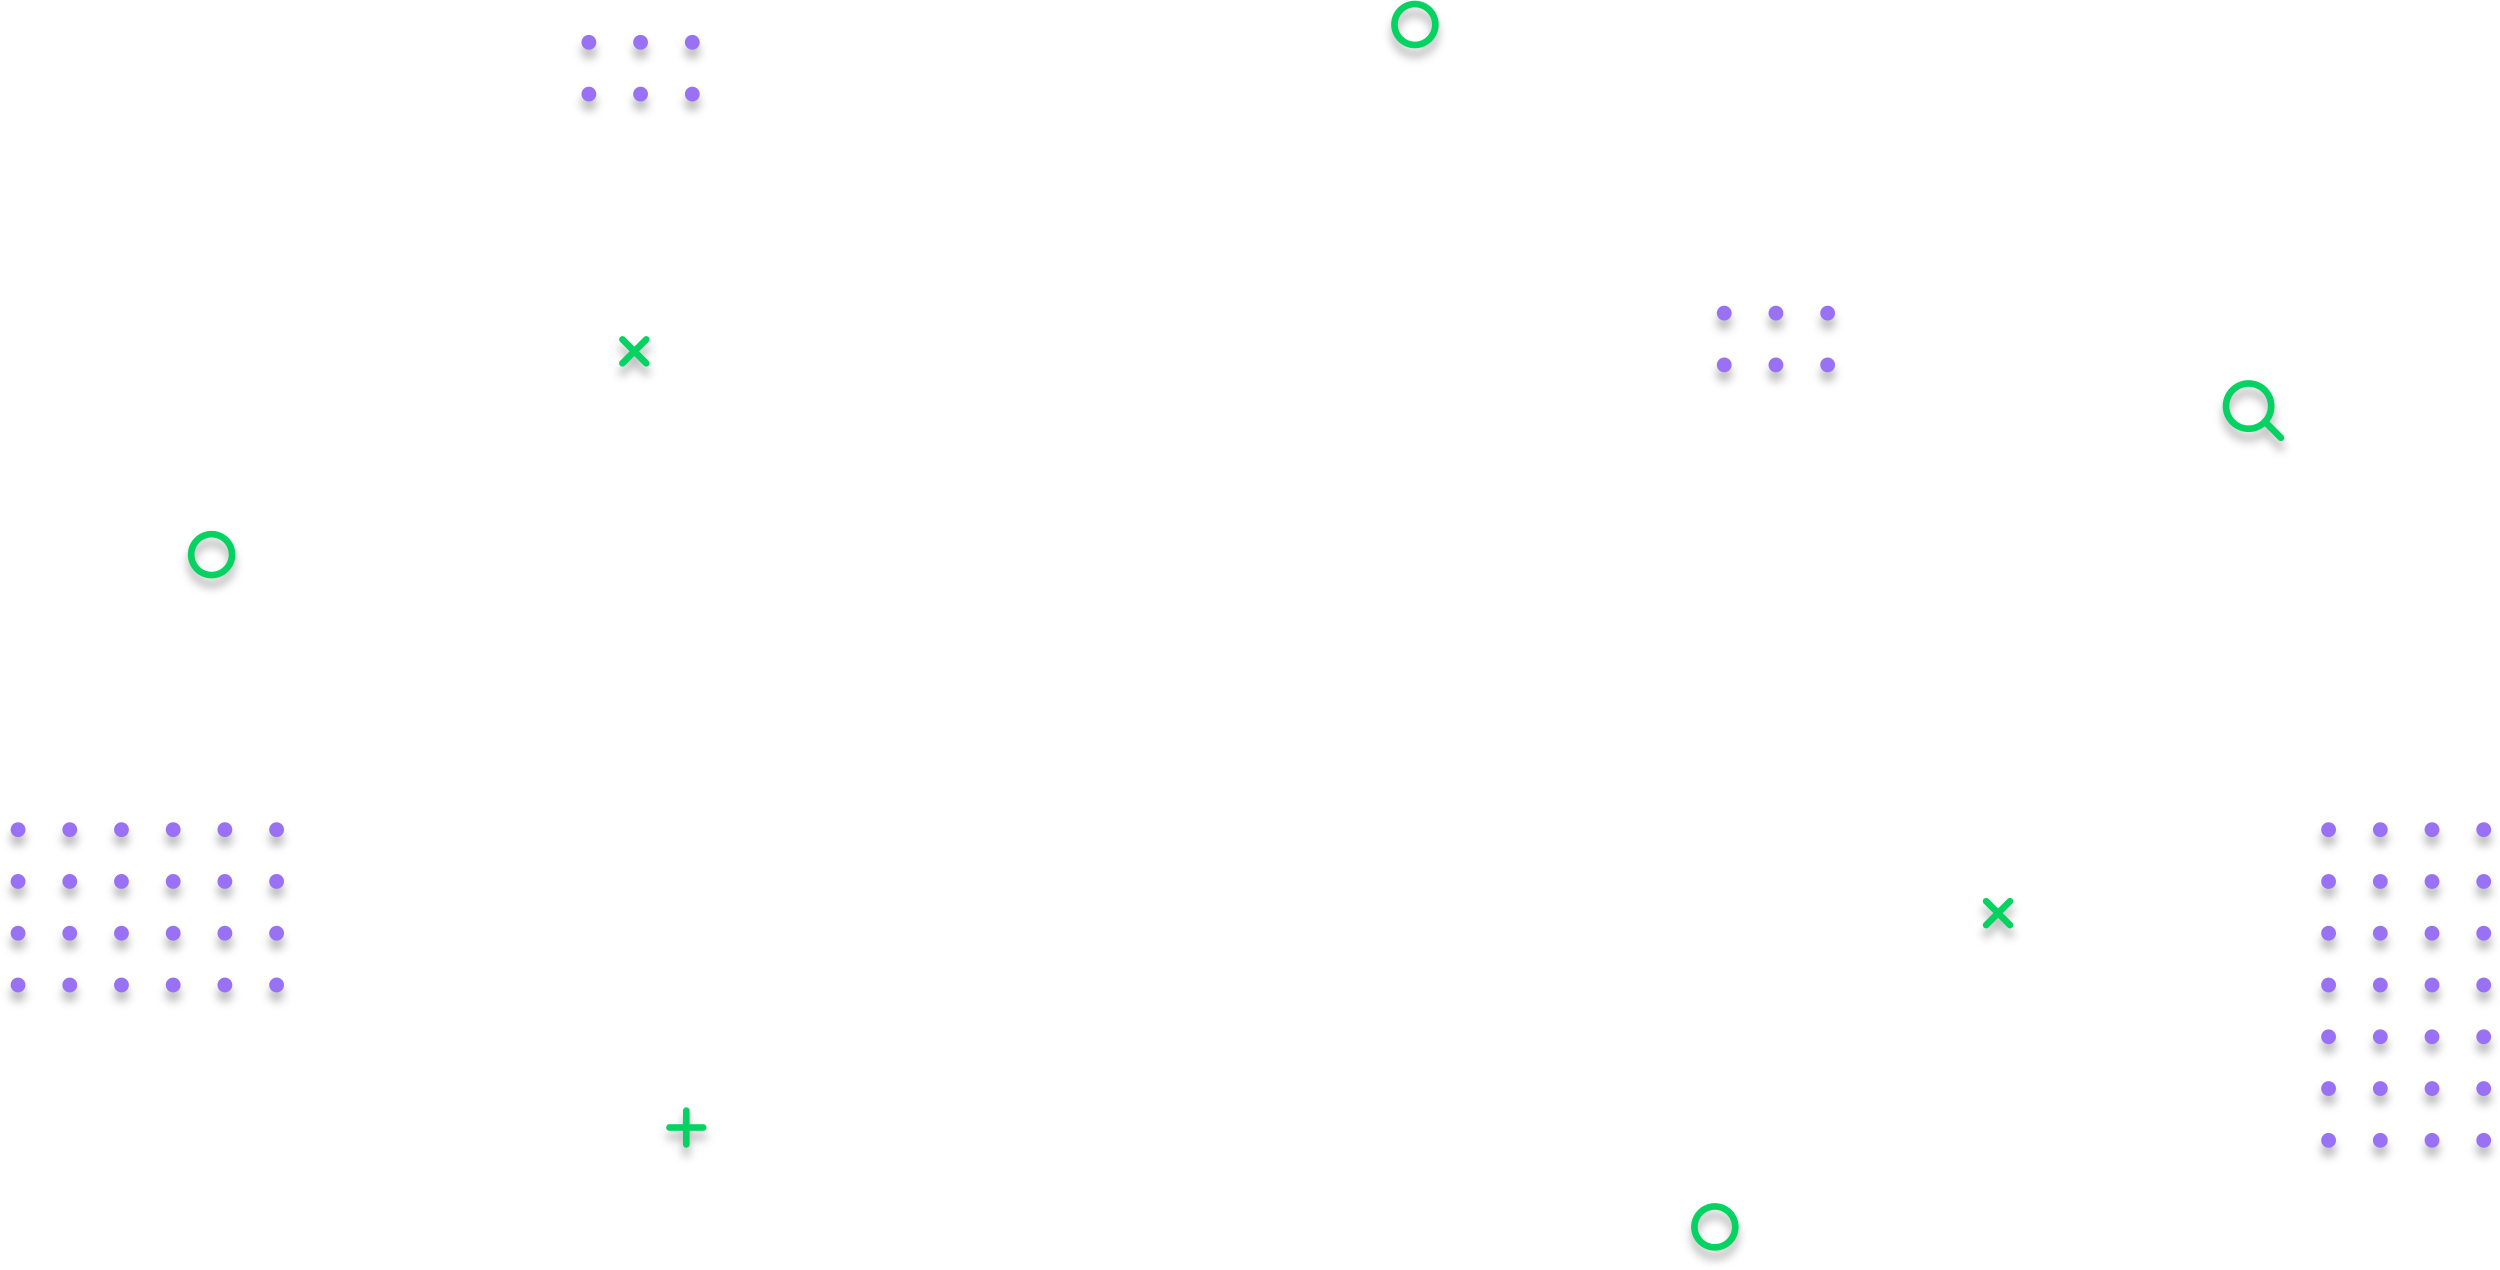
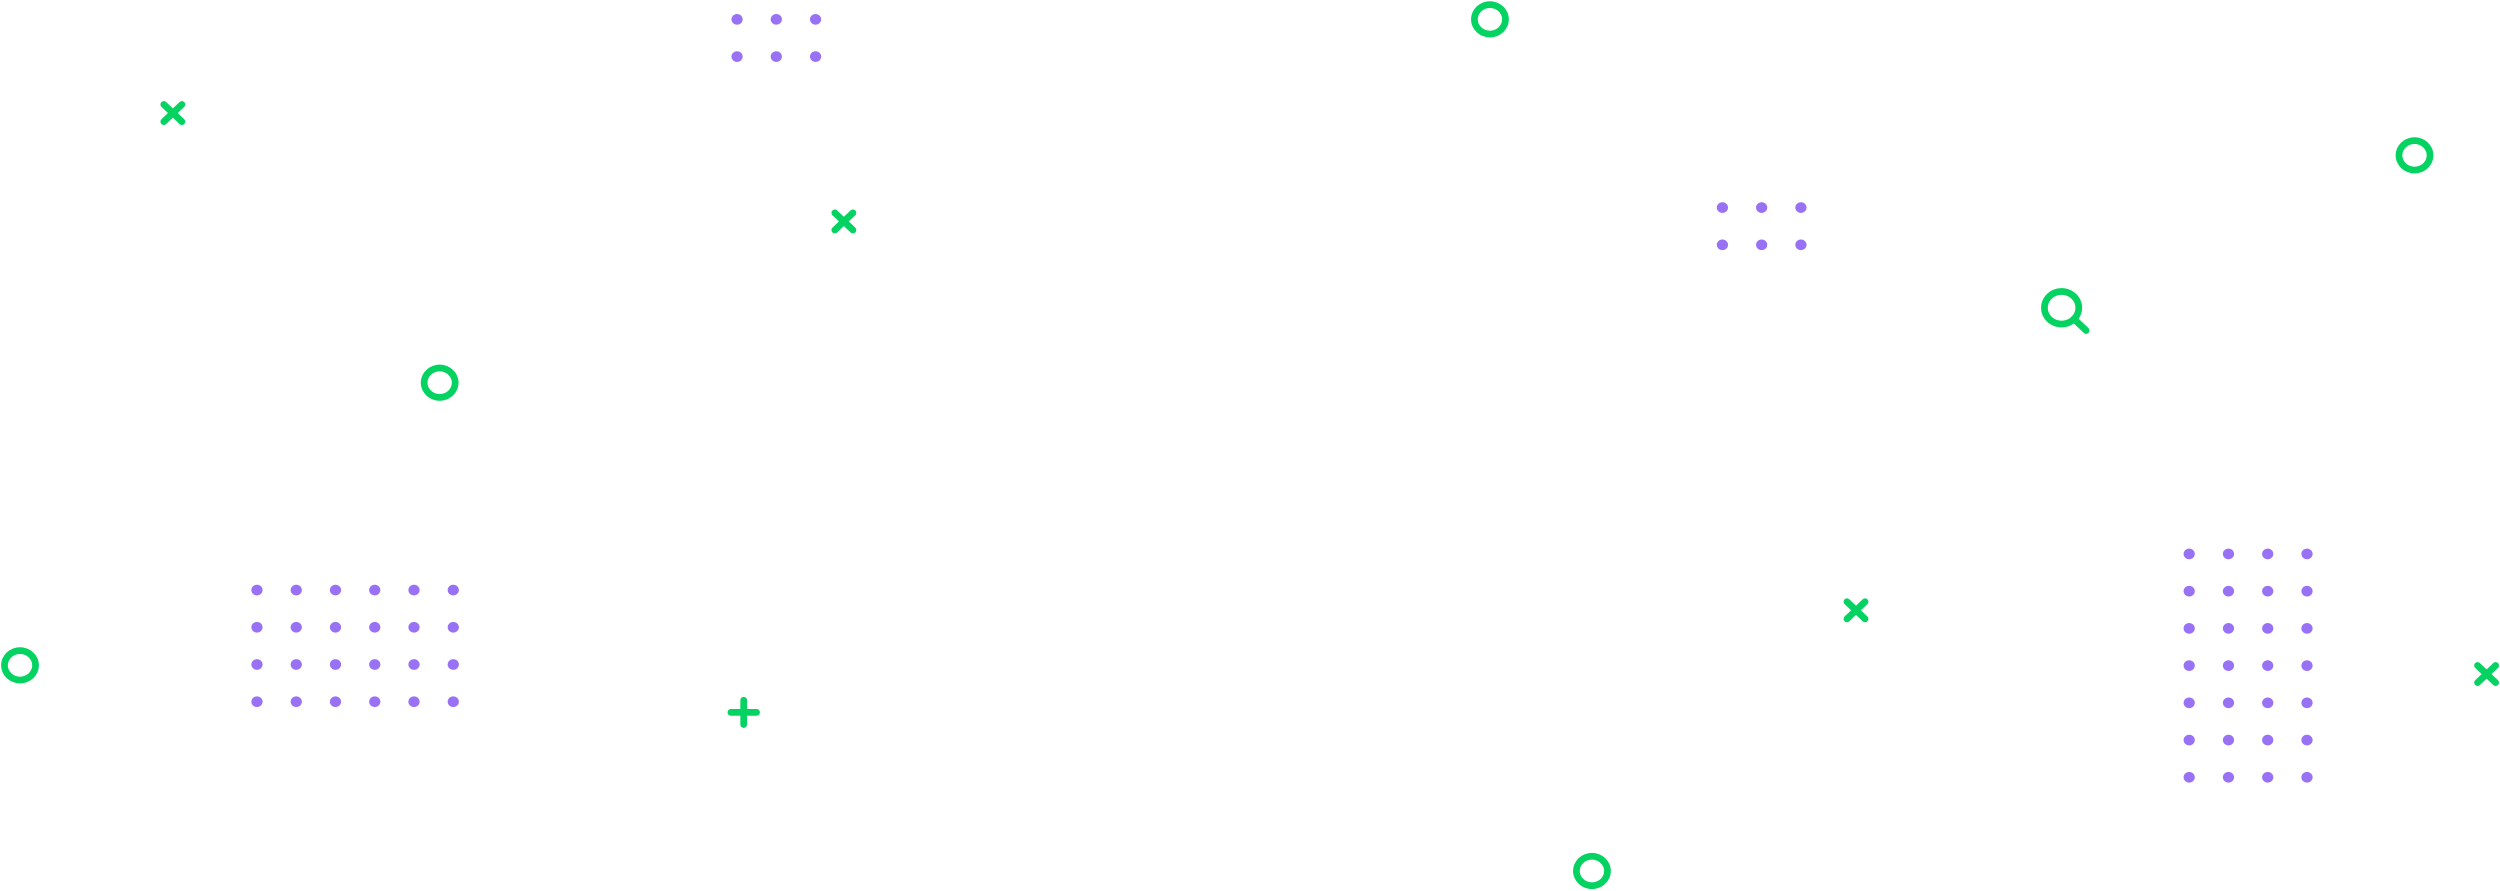
- <svg xmlns="http://www.w3.org/2000/svg" width="1128" height="573" viewBox="0 0 1128 573" fill="none">
-   <g filter="url(#filter0_d)">
-     <path d="M1024.77 183.235C1024.77 188.877 1020.21 193.452 1014.57 193.452C1008.94 193.452 1004.37 188.877 1004.37 183.235C1004.37 177.592 1008.94 173.018 1014.57 173.018C1020.19 173.018 1024.77 177.592 1024.77 183.235Z" stroke="#04D361" stroke-width="3" stroke-miterlimit="10" stroke-linecap="round" stroke-linejoin="round" />
-     <path d="M1021.95 190.283L1029.15 197.509" stroke="#04D361" stroke-width="3" stroke-miterlimit="10" stroke-linecap="round" stroke-linejoin="round" />
-     <path d="M280.847 153.154L291.582 163.903" stroke="#04D361" stroke-width="3" stroke-miterlimit="10" stroke-linecap="round" stroke-linejoin="round" />
-     <path d="M291.582 153.154L280.847 163.903" stroke="#04D361" stroke-width="3" stroke-miterlimit="10" stroke-linecap="round" stroke-linejoin="round" />
-     <path d="M896.155 406.633L906.89 417.382" stroke="#04D361" stroke-width="3" stroke-miterlimit="10" stroke-linecap="round" stroke-linejoin="round" />
-     <path d="M906.89 406.633L896.155 417.382" stroke="#04D361" stroke-width="3" stroke-miterlimit="10" stroke-linecap="round" stroke-linejoin="round" />
-     <path d="M309.657 501.133V516.333" stroke="#04D361" stroke-width="3" stroke-miterlimit="10" stroke-linecap="round" stroke-linejoin="round" />
-     <path d="M317.266 508.732H302.068" stroke="#04D361" stroke-width="3" stroke-miterlimit="10" stroke-linecap="round" stroke-linejoin="round" />
-     <path d="M104.699 250.247C104.699 255.337 100.575 259.485 95.473 259.485C90.39 259.485 86.248 255.355 86.248 250.247C86.248 245.156 90.372 241.009 95.473 241.009C100.575 241.027 104.699 245.156 104.699 250.247Z" stroke="#04D361" stroke-width="3" stroke-miterlimit="10" stroke-linecap="round" stroke-linejoin="round" />
-     <path d="M647.628 11.056C647.628 16.147 643.504 20.294 638.403 20.294C633.319 20.294 629.177 16.165 629.177 11.056C629.177 5.966 633.301 1.818 638.403 1.818C643.504 1.836 647.628 5.966 647.628 11.056Z" stroke="#04D361" stroke-width="3" stroke-miterlimit="10" stroke-linecap="round" stroke-linejoin="round" />
-     <path d="M782.971 553.585C782.971 558.676 778.847 562.823 773.746 562.823C768.662 562.823 764.521 558.693 764.521 553.585C764.521 548.494 768.644 544.347 773.746 544.347C778.847 544.365 782.971 548.494 782.971 553.585Z" stroke="#04D361" stroke-width="3" stroke-miterlimit="10" stroke-linecap="round" stroke-linejoin="round" />
-     <path d="M8.146 377.691C9.991 377.691 11.487 376.194 11.487 374.346C11.487 372.498 9.991 371 8.146 371C6.301 371 4.805 372.498 4.805 374.346C4.805 376.194 6.301 377.691 8.146 377.691Z" fill="#9871F5" />
-     <path d="M31.484 377.691C33.329 377.691 34.825 376.194 34.825 374.346C34.825 372.498 33.329 371 31.484 371C29.639 371 28.143 372.498 28.143 374.346C28.143 376.194 29.639 377.691 31.484 377.691Z" fill="#9871F5" />
-     <path d="M54.805 377.691C56.65 377.691 58.146 376.194 58.146 374.346C58.146 372.498 56.65 371 54.805 371C52.96 371 51.464 372.498 51.464 374.346C51.464 376.194 52.96 377.691 54.805 377.691Z" fill="#9871F5" />
-     <path d="M78.144 377.691C79.989 377.691 81.485 376.194 81.485 374.346C81.485 372.498 79.989 371 78.144 371C76.299 371 74.803 372.498 74.803 374.346C74.803 376.194 76.299 377.691 78.144 377.691Z" fill="#9871F5" />
-     <path d="M101.465 377.691C103.31 377.691 104.806 376.194 104.806 374.346C104.806 372.498 103.31 371 101.465 371C99.62 371 98.124 372.498 98.124 374.346C98.124 376.194 99.62 377.691 101.465 377.691Z" fill="#9871F5" />
-     <path d="M124.803 377.691C126.649 377.691 128.145 376.194 128.145 374.346C128.145 372.498 126.649 371 124.803 371C122.958 371 121.462 372.498 121.462 374.346C121.462 376.194 122.958 377.691 124.803 377.691Z" fill="#9871F5" />
-     <path d="M8.145 401.044C9.991 401.044 11.486 399.546 11.486 397.698C11.486 395.851 9.991 394.353 8.145 394.353C6.3 394.353 4.804 395.851 4.804 397.698C4.804 399.546 6.3 401.044 8.145 401.044Z" fill="#9871F5" />
-     <path d="M31.484 401.044C33.329 401.044 34.825 399.546 34.825 397.698C34.825 395.851 33.329 394.353 31.484 394.353C29.639 394.353 28.143 395.851 28.143 397.698C28.143 399.546 29.639 401.044 31.484 401.044Z" fill="#9871F5" />
-     <path d="M54.806 401.044C56.651 401.044 58.147 399.546 58.147 397.698C58.147 395.851 56.651 394.353 54.806 394.353C52.96 394.353 51.464 395.851 51.464 397.698C51.464 399.546 52.96 401.044 54.806 401.044Z" fill="#9871F5" />
-     <path d="M78.144 401.044C79.989 401.044 81.485 399.546 81.485 397.698C81.485 395.851 79.989 394.353 78.144 394.353C76.299 394.353 74.803 395.851 74.803 397.698C74.803 399.546 76.299 401.044 78.144 401.044Z" fill="#9871F5" />
-     <path d="M101.465 401.044C103.31 401.044 104.806 399.546 104.806 397.698C104.806 395.851 103.31 394.353 101.465 394.353C99.62 394.353 98.124 395.851 98.124 397.698C98.124 399.546 99.62 401.044 101.465 401.044Z" fill="#9871F5" />
-     <path d="M124.803 401.044C126.649 401.044 128.145 399.546 128.145 397.698C128.145 395.851 126.649 394.353 124.803 394.353C122.958 394.353 121.462 395.851 121.462 397.698C121.462 399.546 122.958 401.044 124.803 401.044Z" fill="#9871F5" />
-     <path d="M8.145 424.415C9.991 424.415 11.486 422.917 11.486 421.069C11.486 419.221 9.991 417.724 8.145 417.724C6.3 417.724 4.804 419.221 4.804 421.069C4.804 422.917 6.3 424.415 8.145 424.415Z" fill="#9871F5" />
-     <path d="M31.484 424.415C33.329 424.415 34.825 422.917 34.825 421.069C34.825 419.221 33.329 417.724 31.484 417.724C29.639 417.724 28.143 419.221 28.143 421.069C28.143 422.917 29.639 424.415 31.484 424.415Z" fill="#9871F5" />
-     <path d="M54.806 424.415C56.651 424.415 58.147 422.917 58.147 421.069C58.147 419.221 56.651 417.724 54.806 417.724C52.96 417.724 51.464 419.221 51.464 421.069C51.464 422.917 52.96 424.415 54.806 424.415Z" fill="#9871F5" />
-     <path d="M78.144 424.415C79.989 424.415 81.485 422.917 81.485 421.069C81.485 419.221 79.989 417.724 78.144 417.724C76.299 417.724 74.803 419.221 74.803 421.069C74.803 422.917 76.299 424.415 78.144 424.415Z" fill="#9871F5" />
-     <path d="M101.465 424.415C103.31 424.415 104.806 422.917 104.806 421.069C104.806 419.221 103.31 417.724 101.465 417.724C99.62 417.724 98.124 419.221 98.124 421.069C98.124 422.917 99.62 424.415 101.465 424.415Z" fill="#9871F5" />
-     <path d="M124.803 424.415C126.649 424.415 128.145 422.917 128.145 421.069C128.145 419.221 126.649 417.724 124.803 417.724C122.958 417.724 121.462 419.221 121.462 421.069C121.462 422.917 122.958 424.415 124.803 424.415Z" fill="#9871F5" />
-     <path d="M8.145 447.768C9.991 447.768 11.486 446.27 11.486 444.422C11.486 442.574 9.991 441.076 8.145 441.076C6.3 441.076 4.804 442.574 4.804 444.422C4.804 446.27 6.3 447.768 8.145 447.768Z" fill="#9871F5" />
-     <path d="M31.484 447.768C33.329 447.768 34.825 446.27 34.825 444.422C34.825 442.574 33.329 441.076 31.484 441.076C29.639 441.076 28.143 442.574 28.143 444.422C28.143 446.27 29.639 447.768 31.484 447.768Z" fill="#9871F5" />
-     <path d="M54.806 447.768C56.651 447.768 58.147 446.27 58.147 444.422C58.147 442.574 56.651 441.076 54.806 441.076C52.96 441.076 51.464 442.574 51.464 444.422C51.464 446.27 52.96 447.768 54.806 447.768Z" fill="#9871F5" />
-     <path d="M78.144 447.768C79.989 447.768 81.485 446.27 81.485 444.422C81.485 442.574 79.989 441.076 78.144 441.076C76.299 441.076 74.803 442.574 74.803 444.422C74.803 446.27 76.299 447.768 78.144 447.768Z" fill="#9871F5" />
-     <path d="M101.465 447.768C103.31 447.768 104.806 446.27 104.806 444.422C104.806 442.574 103.31 441.076 101.465 441.076C99.62 441.076 98.124 442.574 98.124 444.422C98.124 446.27 99.62 447.768 101.465 447.768Z" fill="#9871F5" />
-     <path d="M124.803 447.768C126.649 447.768 128.145 446.27 128.145 444.422C128.145 442.574 126.649 441.076 124.803 441.076C122.958 441.076 121.462 442.574 121.462 444.422C121.462 446.27 122.958 447.768 124.803 447.768Z" fill="#9871F5" />
-     <path d="M777.977 144.618C779.822 144.618 781.318 143.12 781.318 141.272C781.318 139.424 779.822 137.926 777.977 137.926C776.131 137.926 774.635 139.424 774.635 141.272C774.635 143.12 776.131 144.618 777.977 144.618Z" fill="#9871F5" />
-     <path d="M801.297 144.618C803.142 144.618 804.638 143.12 804.638 141.272C804.638 139.424 803.142 137.926 801.297 137.926C799.452 137.926 797.956 139.424 797.956 141.272C797.956 143.12 799.452 144.618 801.297 144.618Z" fill="#9871F5" />
-     <path d="M824.636 144.618C826.481 144.618 827.977 143.12 827.977 141.272C827.977 139.424 826.481 137.926 824.636 137.926C822.79 137.926 821.295 139.424 821.295 141.272C821.295 143.12 822.79 144.618 824.636 144.618Z" fill="#9871F5" />
-     <path d="M777.976 167.988C779.821 167.988 781.317 166.49 781.317 164.642C781.317 162.795 779.821 161.297 777.976 161.297C776.131 161.297 774.635 162.795 774.635 164.642C774.635 166.49 776.131 167.988 777.976 167.988Z" fill="#9871F5" />
-     <path d="M801.297 167.988C803.142 167.988 804.638 166.49 804.638 164.643C804.638 162.795 803.142 161.297 801.297 161.297C799.452 161.297 797.956 162.795 797.956 164.643C797.956 166.49 799.452 167.988 801.297 167.988Z" fill="#9871F5" />
-     <path d="M824.636 167.988C826.481 167.988 827.977 166.49 827.977 164.643C827.977 162.795 826.481 161.297 824.636 161.297C822.79 161.297 821.295 162.795 821.295 164.643C821.295 166.49 822.79 167.988 824.636 167.988Z" fill="#9871F5" />
-     <path d="M265.705 22.433C267.55 22.433 269.046 20.935 269.046 19.087C269.046 17.24 267.55 15.742 265.705 15.742C263.859 15.742 262.364 17.24 262.364 19.087C262.364 20.935 263.859 22.433 265.705 22.433Z" fill="#9871F5" />
-     <path d="M289.025 22.433C290.87 22.433 292.366 20.935 292.366 19.087C292.366 17.24 290.87 15.742 289.025 15.742C287.18 15.742 285.684 17.24 285.684 19.087C285.684 20.935 287.18 22.433 289.025 22.433Z" fill="#9871F5" />
-     <path d="M312.363 22.433C314.209 22.433 315.704 20.935 315.704 19.087C315.704 17.24 314.209 15.742 312.363 15.742C310.518 15.742 309.022 17.24 309.022 19.087C309.022 20.935 310.518 22.433 312.363 22.433Z" fill="#9871F5" />
-     <path d="M265.704 45.804C267.55 45.804 269.045 44.306 269.045 42.458C269.045 40.61 267.55 39.112 265.704 39.112C263.859 39.112 262.363 40.61 262.363 42.458C262.363 44.306 263.859 45.804 265.704 45.804Z" fill="#9871F5" />
-     <path d="M289.025 45.804C290.87 45.804 292.366 44.306 292.366 42.458C292.366 40.61 290.87 39.112 289.025 39.112C287.18 39.112 285.684 40.61 285.684 42.458C285.684 44.306 287.18 45.804 289.025 45.804Z" fill="#9871F5" />
-     <path d="M312.364 45.804C314.21 45.804 315.705 44.306 315.705 42.458C315.705 40.61 314.21 39.112 312.364 39.112C310.519 39.112 309.023 40.61 309.023 42.458C309.023 44.306 310.519 45.804 312.364 45.804Z" fill="#9871F5" />
-     <path d="M1120.66 377.691C1122.5 377.691 1124 376.194 1124 374.346C1124 372.498 1122.5 371 1120.66 371C1118.81 371 1117.32 372.498 1117.32 374.346C1117.32 376.194 1118.81 377.691 1120.66 377.691Z" fill="#9871F5" />
-     <path d="M1120.66 401.062C1122.5 401.062 1124 399.564 1124 397.716C1124 395.869 1122.5 394.371 1120.66 394.371C1118.81 394.371 1117.32 395.869 1117.32 397.716C1117.32 399.564 1118.81 401.062 1120.66 401.062Z" fill="#9871F5" />
-     <path d="M1120.66 424.415C1122.5 424.415 1124 422.917 1124 421.069C1124 419.221 1122.5 417.723 1120.66 417.723C1118.81 417.723 1117.32 419.221 1117.32 421.069C1117.32 422.917 1118.81 424.415 1120.66 424.415Z" fill="#9871F5" />
-     <path d="M1120.66 447.786C1122.5 447.786 1124 446.288 1124 444.44C1124 442.592 1122.5 441.094 1120.66 441.094C1118.81 441.094 1117.32 442.592 1117.32 444.44C1117.32 446.288 1118.81 447.786 1120.66 447.786Z" fill="#9871F5" />
-     <path d="M1120.66 471.138C1122.5 471.138 1124 469.641 1124 467.793C1124 465.945 1122.5 464.447 1120.66 464.447C1118.81 464.447 1117.32 465.945 1117.32 467.793C1117.32 469.641 1118.81 471.138 1120.66 471.138Z" fill="#9871F5" />
-     <path d="M1120.66 494.509C1122.5 494.509 1124 493.011 1124 491.163C1124 489.315 1122.5 487.818 1120.66 487.818C1118.81 487.818 1117.32 489.315 1117.32 491.163C1117.32 493.011 1118.81 494.509 1120.66 494.509Z" fill="#9871F5" />
-     <path d="M1120.66 517.862C1122.5 517.862 1124 516.364 1124 514.516C1124 512.668 1122.5 511.17 1120.66 511.17C1118.81 511.17 1117.32 512.668 1117.32 514.516C1117.32 516.364 1118.81 517.862 1120.66 517.862Z" fill="#9871F5" />
-     <path d="M1097.32 377.691C1099.17 377.691 1100.66 376.194 1100.66 374.346C1100.66 372.498 1099.17 371 1097.32 371C1095.48 371 1093.98 372.498 1093.98 374.346C1093.98 376.194 1095.48 377.691 1097.32 377.691Z" fill="#9871F5" />
-     <path d="M1097.32 401.062C1099.17 401.062 1100.66 399.564 1100.66 397.716C1100.66 395.869 1099.17 394.371 1097.32 394.371C1095.48 394.371 1093.98 395.869 1093.98 397.716C1093.98 399.564 1095.48 401.062 1097.32 401.062Z" fill="#9871F5" />
-     <path d="M1097.32 424.415C1099.17 424.415 1100.66 422.917 1100.66 421.069C1100.66 419.221 1099.17 417.723 1097.32 417.723C1095.48 417.723 1093.98 419.221 1093.98 421.069C1093.98 422.917 1095.48 424.415 1097.32 424.415Z" fill="#9871F5" />
-     <path d="M1097.32 447.786C1099.17 447.786 1100.66 446.288 1100.66 444.44C1100.66 442.592 1099.17 441.094 1097.32 441.094C1095.48 441.094 1093.98 442.592 1093.98 444.44C1093.98 446.288 1095.48 447.786 1097.32 447.786Z" fill="#9871F5" />
-     <path d="M1097.32 471.138C1099.17 471.138 1100.66 469.641 1100.66 467.793C1100.66 465.945 1099.17 464.447 1097.32 464.447C1095.48 464.447 1093.98 465.945 1093.98 467.793C1093.98 469.641 1095.48 471.138 1097.32 471.138Z" fill="#9871F5" />
-     <path d="M1097.32 494.509C1099.17 494.509 1100.66 493.011 1100.66 491.163C1100.66 489.315 1099.17 487.818 1097.32 487.818C1095.48 487.818 1093.98 489.315 1093.98 491.163C1093.98 493.011 1095.48 494.509 1097.32 494.509Z" fill="#9871F5" />
-     <path d="M1097.32 517.862C1099.17 517.862 1100.66 516.364 1100.66 514.516C1100.66 512.668 1099.17 511.17 1097.32 511.17C1095.48 511.17 1093.98 512.668 1093.98 514.516C1093.98 516.364 1095.48 517.862 1097.32 517.862Z" fill="#9871F5" />
-     <path d="M1074 377.691C1075.84 377.691 1077.34 376.194 1077.34 374.346C1077.34 372.498 1075.84 371 1074 371C1072.15 371 1070.66 372.498 1070.66 374.346C1070.66 376.194 1072.15 377.691 1074 377.691Z" fill="#9871F5" />
-     <path d="M1074 401.062C1075.84 401.062 1077.34 399.564 1077.34 397.716C1077.34 395.869 1075.84 394.371 1074 394.371C1072.15 394.371 1070.66 395.869 1070.66 397.716C1070.66 399.564 1072.15 401.062 1074 401.062Z" fill="#9871F5" />
-     <path d="M1074 424.415C1075.84 424.415 1077.34 422.917 1077.34 421.069C1077.34 419.221 1075.84 417.723 1074 417.723C1072.15 417.723 1070.66 419.221 1070.66 421.069C1070.66 422.917 1072.15 424.415 1074 424.415Z" fill="#9871F5" />
-     <path d="M1074 447.786C1075.84 447.786 1077.34 446.288 1077.34 444.44C1077.34 442.592 1075.84 441.094 1074 441.094C1072.15 441.094 1070.66 442.592 1070.66 444.44C1070.66 446.288 1072.15 447.786 1074 447.786Z" fill="#9871F5" />
-     <path d="M1074 471.138C1075.84 471.138 1077.34 469.641 1077.34 467.793C1077.34 465.945 1075.84 464.447 1074 464.447C1072.15 464.447 1070.66 465.945 1070.66 467.793C1070.66 469.641 1072.15 471.138 1074 471.138Z" fill="#9871F5" />
-     <path d="M1074 494.509C1075.84 494.509 1077.34 493.011 1077.34 491.163C1077.34 489.315 1075.84 487.818 1074 487.818C1072.15 487.818 1070.66 489.315 1070.66 491.163C1070.66 493.011 1072.15 494.509 1074 494.509Z" fill="#9871F5" />
-     <path d="M1074 517.862C1075.84 517.862 1077.34 516.364 1077.34 514.516C1077.34 512.668 1075.84 511.17 1074 511.17C1072.15 511.17 1070.66 512.668 1070.66 514.516C1070.66 516.364 1072.15 517.862 1074 517.862Z" fill="#9871F5" />
-     <path d="M1050.66 377.691C1052.51 377.691 1054 376.194 1054 374.346C1054 372.498 1052.51 371 1050.66 371C1048.82 371 1047.32 372.498 1047.32 374.346C1047.32 376.194 1048.82 377.691 1050.66 377.691Z" fill="#9871F5" />
-     <path d="M1050.66 401.062C1052.51 401.062 1054 399.564 1054 397.716C1054 395.869 1052.51 394.371 1050.66 394.371C1048.81 394.371 1047.32 395.869 1047.32 397.716C1047.32 399.564 1048.81 401.062 1050.66 401.062Z" fill="#9871F5" />
-     <path d="M1050.66 424.415C1052.51 424.415 1054 422.917 1054 421.069C1054 419.221 1052.51 417.724 1050.66 417.724C1048.81 417.724 1047.32 419.221 1047.32 421.069C1047.32 422.917 1048.81 424.415 1050.66 424.415Z" fill="#9871F5" />
-     <path d="M1050.66 447.786C1052.51 447.786 1054 446.288 1054 444.44C1054 442.592 1052.51 441.094 1050.66 441.094C1048.81 441.094 1047.32 442.592 1047.32 444.44C1047.32 446.288 1048.81 447.786 1050.66 447.786Z" fill="#9871F5" />
-     <path d="M1050.66 471.138C1052.51 471.138 1054 469.641 1054 467.793C1054 465.945 1052.51 464.447 1050.66 464.447C1048.81 464.447 1047.32 465.945 1047.32 467.793C1047.32 469.641 1048.81 471.138 1050.66 471.138Z" fill="#9871F5" />
-     <path d="M1050.66 494.509C1052.51 494.509 1054 493.011 1054 491.163C1054 489.315 1052.51 487.818 1050.66 487.818C1048.81 487.818 1047.32 489.315 1047.32 491.163C1047.32 493.011 1048.81 494.509 1050.66 494.509Z" fill="#9871F5" />
-     <path d="M1050.66 517.862C1052.51 517.862 1054 516.364 1054 514.516C1054 512.668 1052.51 511.17 1050.66 511.17C1048.81 511.17 1047.32 512.668 1047.32 514.516C1047.32 516.364 1048.81 517.862 1050.66 517.862Z" fill="#9871F5" />
-   </g>
-   <defs>
-     <filter id="filter0_d" x="0.804" y="0.318" width="1127.2" height="572.004" filterUnits="userSpaceOnUse" color-interpolation-filters="sRGB">
-       <feFlood flood-opacity="0" result="BackgroundImageFix" />
-       <feColorMatrix in="SourceAlpha" type="matrix" values="0 0 0 0 0 0 0 0 0 0 0 0 0 0 0 0 0 0 127 0" />
-       <feOffset dy="4" />
-       <feGaussianBlur stdDeviation="2" />
-       <feColorMatrix type="matrix" values="0 0 0 0 0 0 0 0 0 0 0 0 0 0 0 0 0 0 0.25 0" />
-       <feBlend mode="normal" in2="BackgroundImageFix" result="effect1_dropShadow" />
-       <feBlend mode="normal" in="SourceGraphic" in2="effect1_dropShadow" result="shape" />
-     </filter>
-   </defs>
+ <svg xmlns="http://www.w3.org/2000/svg" width="1114" height="397" viewBox="0 0 1114 397" fill="none">
+   <path d="M926.301 137.141C926.301 141.147 922.875 144.395 918.65 144.395C914.425 144.395 911 141.147 911 137.141C911 133.135 914.425 129.887 918.65 129.887C922.862 129.887 926.301 133.135 926.301 137.141Z" stroke="#04D361" stroke-width="3" stroke-miterlimit="10" stroke-linecap="round" stroke-linejoin="round" />
+   <path d="M924.182 142.145L929.579 147.275" stroke="#04D361" stroke-width="3" stroke-miterlimit="10" stroke-linecap="round" stroke-linejoin="round" />
+   <path d="M372 94.853L380.049 102.484" stroke="#04D361" stroke-width="3" stroke-miterlimit="10" stroke-linecap="round" stroke-linejoin="round" />
+   <path d="M380.049 94.853L372 102.484" stroke="#04D361" stroke-width="3" stroke-miterlimit="10" stroke-linecap="round" stroke-linejoin="round" />
+   <path d="M1104 296.537L1112.05 304.168" stroke="#04D361" stroke-width="3" stroke-miterlimit="10" stroke-linecap="round" stroke-linejoin="round" />
+   <path d="M1112.05 296.537L1104 304.168" stroke="#04D361" stroke-width="3" stroke-miterlimit="10" stroke-linecap="round" stroke-linejoin="round" />
+   <path d="M73 46.562L81.049 54.194" stroke="#04D361" stroke-width="3" stroke-miterlimit="10" stroke-linecap="round" stroke-linejoin="round" />
+   <path d="M81.049 46.562L73 54.194" stroke="#04D361" stroke-width="3" stroke-miterlimit="10" stroke-linecap="round" stroke-linejoin="round" />
+   <path d="M823 268.13L831.049 275.762" stroke="#04D361" stroke-width="3" stroke-miterlimit="10" stroke-linecap="round" stroke-linejoin="round" />
+   <path d="M831.049 268.13L823 275.762" stroke="#04D361" stroke-width="3" stroke-miterlimit="10" stroke-linecap="round" stroke-linejoin="round" />
+   <path d="M331.389 312.047V322.839" stroke="#04D361" stroke-width="3" stroke-miterlimit="10" stroke-linecap="round" stroke-linejoin="round" />
+   <path d="M337.095 317.442H325.699" stroke="#04D361" stroke-width="3" stroke-miterlimit="10" stroke-linecap="round" stroke-linejoin="round" />
+   <path d="M202.835 170.533C202.835 174.148 199.742 177.092 195.917 177.092C192.105 177.092 189 174.16 189 170.533C189 166.919 192.092 163.975 195.917 163.975C199.742 163.987 202.835 166.919 202.835 170.533Z" stroke="#04D361" stroke-width="3" stroke-miterlimit="10" stroke-linecap="round" stroke-linejoin="round" />
+   <path d="M15.835 296.467C15.835 300.082 12.742 303.026 8.917 303.026C5.105 303.026 2 300.094 2 296.467C2 292.853 5.092 289.909 8.917 289.909C12.742 289.921 15.835 292.853 15.835 296.467Z" stroke="#04D361" stroke-width="3" stroke-miterlimit="10" stroke-linecap="round" stroke-linejoin="round" />
+   <path d="M1082.83 69.218C1082.83 72.832 1079.74 75.777 1075.92 75.777C1072.11 75.777 1069 72.845 1069 69.218C1069 65.604 1072.09 62.659 1075.92 62.659C1079.74 62.672 1082.83 65.604 1082.83 69.218Z" stroke="#04D361" stroke-width="3" stroke-miterlimit="10" stroke-linecap="round" stroke-linejoin="round" />
+   <path d="M670.835 8.618C670.835 12.232 667.742 15.177 663.917 15.177C660.105 15.177 657 12.245 657 8.618C657 5.004 660.092 2.059 663.917 2.059C667.742 2.072 670.835 5.004 670.835 8.618Z" stroke="#04D361" stroke-width="3" stroke-miterlimit="10" stroke-linecap="round" stroke-linejoin="round" />
+   <path d="M716.289 388.11C716.289 391.724 713.197 394.668 709.372 394.668C705.56 394.668 702.455 391.736 702.455 388.11C702.455 384.495 705.547 381.551 709.372 381.551C713.197 381.563 716.289 384.495 716.289 388.11Z" stroke="#04D361" stroke-width="3" stroke-miterlimit="10" stroke-linecap="round" stroke-linejoin="round" />
+   <path d="M114.506 265.307C115.889 265.307 117.011 264.243 117.011 262.932C117.011 261.62 115.889 260.556 114.506 260.556C113.122 260.556 112 261.62 112 262.932C112 264.243 113.122 265.307 114.506 265.307Z" fill="#9871F5" />
+   <path d="M132.005 265.306C133.389 265.306 134.51 264.243 134.51 262.931C134.51 261.619 133.389 260.556 132.005 260.556C130.621 260.556 129.5 261.619 129.5 262.931C129.5 264.243 130.621 265.306 132.005 265.306Z" fill="#9871F5" />
+   <path d="M149.492 265.306C150.875 265.306 151.997 264.243 151.997 262.931C151.997 261.619 150.875 260.556 149.492 260.556C148.108 260.556 146.986 261.619 146.986 262.931C146.986 264.243 148.108 265.306 149.492 265.306Z" fill="#9871F5" />
+   <path d="M166.992 265.306C168.375 265.306 169.497 264.243 169.497 262.931C169.497 261.619 168.375 260.556 166.992 260.556C165.608 260.556 164.486 261.619 164.486 262.931C164.486 264.243 165.608 265.306 166.992 265.306Z" fill="#9871F5" />
+   <path d="M184.478 265.306C185.862 265.306 186.983 264.243 186.983 262.931C186.983 261.619 185.862 260.556 184.478 260.556C183.094 260.556 181.973 261.619 181.973 262.931C181.973 264.243 183.094 265.306 184.478 265.306Z" fill="#9871F5" />
+   <path d="M201.978 265.306C203.361 265.306 204.483 264.243 204.483 262.931C204.483 261.619 203.361 260.556 201.978 260.556C200.594 260.556 199.473 261.619 199.473 262.931C199.473 264.243 200.594 265.306 201.978 265.306Z" fill="#9871F5" />
+   <path d="M114.505 281.887C115.889 281.887 117.01 280.823 117.01 279.512C117.01 278.2 115.889 277.136 114.505 277.136C113.122 277.136 112 278.2 112 279.512C112 280.823 113.122 281.887 114.505 281.887Z" fill="#9871F5" />
+   <path d="M132.005 281.887C133.389 281.887 134.51 280.823 134.51 279.512C134.51 278.2 133.389 277.136 132.005 277.136C130.621 277.136 129.5 278.2 129.5 279.512C129.5 280.823 130.621 281.887 132.005 281.887Z" fill="#9871F5" />
+   <path d="M149.492 281.887C150.876 281.887 151.997 280.823 151.997 279.512C151.997 278.2 150.876 277.136 149.492 277.136C148.108 277.136 146.987 278.2 146.987 279.512C146.987 280.823 148.108 281.887 149.492 281.887Z" fill="#9871F5" />
+   <path d="M166.992 281.887C168.375 281.887 169.497 280.823 169.497 279.512C169.497 278.2 168.375 277.136 166.992 277.136C165.608 277.136 164.486 278.2 164.486 279.512C164.486 280.823 165.608 281.887 166.992 281.887Z" fill="#9871F5" />
+   <path d="M184.478 281.887C185.862 281.887 186.983 280.823 186.983 279.512C186.983 278.2 185.862 277.136 184.478 277.136C183.094 277.136 181.973 278.2 181.973 279.512C181.973 280.823 183.094 281.887 184.478 281.887Z" fill="#9871F5" />
+   <path d="M201.978 281.887C203.361 281.887 204.483 280.823 204.483 279.512C204.483 278.2 203.361 277.136 201.978 277.136C200.594 277.136 199.473 278.2 199.473 279.512C199.473 280.823 200.594 281.887 201.978 281.887Z" fill="#9871F5" />
+   <path d="M114.505 298.48C115.889 298.48 117.01 297.416 117.01 296.104C117.01 294.793 115.889 293.729 114.505 293.729C113.122 293.729 112 294.793 112 296.104C112 297.416 113.122 298.48 114.505 298.48Z" fill="#9871F5" />
+   <path d="M132.005 298.48C133.389 298.48 134.51 297.416 134.51 296.104C134.51 294.793 133.389 293.729 132.005 293.729C130.621 293.729 129.5 294.793 129.5 296.104C129.5 297.416 130.621 298.48 132.005 298.48Z" fill="#9871F5" />
+   <path d="M149.492 298.48C150.876 298.48 151.997 297.416 151.997 296.104C151.997 294.793 150.876 293.729 149.492 293.729C148.108 293.729 146.987 294.793 146.987 296.104C146.987 297.416 148.108 298.48 149.492 298.48Z" fill="#9871F5" />
+   <path d="M166.992 298.48C168.375 298.48 169.497 297.416 169.497 296.104C169.497 294.793 168.375 293.729 166.992 293.729C165.608 293.729 164.486 294.793 164.486 296.104C164.486 297.416 165.608 298.48 166.992 298.48Z" fill="#9871F5" />
+   <path d="M184.478 298.48C185.862 298.48 186.983 297.416 186.983 296.104C186.983 294.793 185.862 293.729 184.478 293.729C183.094 293.729 181.973 294.793 181.973 296.104C181.973 297.416 183.094 298.48 184.478 298.48Z" fill="#9871F5" />
+   <path d="M201.978 298.48C203.361 298.48 204.483 297.416 204.483 296.104C204.483 294.793 203.361 293.729 201.978 293.729C200.594 293.729 199.473 294.793 199.473 296.104C199.473 297.416 200.594 298.48 201.978 298.48Z" fill="#9871F5" />
+   <path d="M114.505 315.059C115.889 315.059 117.01 313.996 117.01 312.684C117.01 311.372 115.889 310.309 114.505 310.309C113.122 310.309 112 311.372 112 312.684C112 313.996 113.122 315.059 114.505 315.059Z" fill="#9871F5" />
+   <path d="M132.005 315.059C133.389 315.059 134.51 313.996 134.51 312.684C134.51 311.372 133.389 310.309 132.005 310.309C130.621 310.309 129.5 311.372 129.5 312.684C129.5 313.996 130.621 315.059 132.005 315.059Z" fill="#9871F5" />
+   <path d="M149.492 315.059C150.876 315.059 151.997 313.996 151.997 312.684C151.997 311.372 150.876 310.309 149.492 310.309C148.108 310.309 146.987 311.372 146.987 312.684C146.987 313.996 148.108 315.059 149.492 315.059Z" fill="#9871F5" />
+   <path d="M166.992 315.059C168.375 315.059 169.497 313.996 169.497 312.684C169.497 311.372 168.375 310.309 166.992 310.309C165.608 310.309 164.486 311.372 164.486 312.684C164.486 313.996 165.608 315.059 166.992 315.059Z" fill="#9871F5" />
+   <path d="M184.478 315.059C185.862 315.059 186.983 313.996 186.983 312.684C186.983 311.372 185.862 310.309 184.478 310.309C183.094 310.309 181.973 311.372 181.973 312.684C181.973 313.996 183.094 315.059 184.478 315.059Z" fill="#9871F5" />
+   <path d="M201.978 315.059C203.361 315.059 204.483 313.996 204.483 312.684C204.483 311.372 203.361 310.309 201.978 310.309C200.594 310.309 199.473 311.372 199.473 312.684C199.473 313.996 200.594 315.059 201.978 315.059Z" fill="#9871F5" />
+   <path d="M767.506 94.87C768.889 94.87 770.011 93.806 770.011 92.495C770.011 91.183 768.889 90.119 767.506 90.119C766.122 90.119 765 91.183 765 92.495C765 93.806 766.122 94.87 767.506 94.87Z" fill="#9871F5" />
+   <path d="M784.992 94.869C786.376 94.869 787.497 93.806 787.497 92.494C787.497 91.182 786.376 90.119 784.992 90.119C783.608 90.119 782.487 91.182 782.487 92.494C782.487 93.806 783.608 94.869 784.992 94.869Z" fill="#9871F5" />
+   <path d="M802.492 94.869C803.875 94.869 804.997 93.806 804.997 92.494C804.997 91.182 803.875 90.119 802.492 90.119C801.108 90.119 799.986 91.182 799.986 92.494C799.986 93.806 801.108 94.869 802.492 94.869Z" fill="#9871F5" />
+   <path d="M767.505 111.463C768.889 111.463 770.01 110.399 770.01 109.087C770.01 107.775 768.889 106.712 767.505 106.712C766.122 106.712 765 107.775 765 109.087C765 110.399 766.122 111.463 767.505 111.463Z" fill="#9871F5" />
+   <path d="M784.992 111.463C786.376 111.463 787.497 110.399 787.497 109.087C787.497 107.775 786.376 106.712 784.992 106.712C783.608 106.712 782.487 107.775 782.487 109.087C782.487 110.399 783.608 111.463 784.992 111.463Z" fill="#9871F5" />
+   <path d="M802.492 111.463C803.875 111.463 804.997 110.399 804.997 109.087C804.997 107.775 803.875 106.712 802.492 106.712C801.108 106.712 799.986 107.775 799.986 109.087C799.986 110.399 801.108 111.463 802.492 111.463Z" fill="#9871F5" />
+   <path d="M328.433 11C329.816 11 330.938 9.936 330.938 8.624C330.938 7.313 329.816 6.249 328.433 6.249C327.049 6.249 325.927 7.313 325.927 8.624C325.927 9.936 327.049 11 328.433 11Z" fill="#9871F5" />
+   <path d="M345.919 10.999C347.302 10.999 348.424 9.936 348.424 8.624C348.424 7.312 347.302 6.249 345.919 6.249C344.535 6.249 343.414 7.312 343.414 8.624C343.414 9.936 344.535 10.999 345.919 10.999Z" fill="#9871F5" />
+   <path d="M363.419 10.999C364.802 10.999 365.924 9.936 365.924 8.624C365.924 7.312 364.802 6.249 363.419 6.249C362.035 6.249 360.913 7.312 360.913 8.624C360.913 9.936 362.035 10.999 363.419 10.999Z" fill="#9871F5" />
+   <path d="M328.433 27.592C329.816 27.592 330.938 26.529 330.938 25.217C330.938 23.905 329.816 22.841 328.433 22.841C327.049 22.841 325.927 23.905 325.927 25.217C325.927 26.529 327.049 27.592 328.433 27.592Z" fill="#9871F5" />
+   <path d="M345.919 27.592C347.302 27.592 348.424 26.529 348.424 25.217C348.424 23.905 347.302 22.841 345.919 22.841C344.535 22.841 343.414 23.905 343.414 25.217C343.414 26.529 344.535 27.592 345.919 27.592Z" fill="#9871F5" />
+   <path d="M363.419 27.592C364.803 27.592 365.924 26.529 365.924 25.217C365.924 23.905 364.803 22.841 363.419 22.841C362.036 22.841 360.914 23.905 360.914 25.217C360.914 26.529 362.036 27.592 363.419 27.592Z" fill="#9871F5" />
+   <path d="M1027.99 249.21C1029.37 249.21 1030.5 248.146 1030.5 246.834C1030.5 245.523 1029.37 244.459 1027.99 244.459C1026.61 244.459 1025.49 245.523 1025.49 246.834C1025.49 248.146 1026.61 249.21 1027.99 249.21Z" fill="#9871F5" />
+   <path d="M1027.99 265.803C1029.38 265.803 1030.5 264.739 1030.5 263.427C1030.5 262.115 1029.38 261.052 1027.99 261.052C1026.61 261.052 1025.49 262.115 1025.49 263.427C1025.49 264.739 1026.61 265.803 1027.99 265.803Z" fill="#9871F5" />
+   <path d="M1027.99 282.383C1029.38 282.383 1030.5 281.32 1030.5 280.008C1030.5 278.696 1029.38 277.632 1027.99 277.632C1026.61 277.632 1025.49 278.696 1025.49 280.008C1025.49 281.32 1026.61 282.383 1027.99 282.383Z" fill="#9871F5" />
+   <path d="M1027.99 298.976C1029.38 298.976 1030.5 297.912 1030.5 296.6C1030.5 295.289 1029.38 294.225 1027.99 294.225C1026.61 294.225 1025.49 295.289 1025.49 296.6C1025.49 297.912 1026.61 298.976 1027.99 298.976Z" fill="#9871F5" />
+   <path d="M1027.99 315.556C1029.38 315.556 1030.5 314.492 1030.5 313.181C1030.5 311.869 1029.38 310.805 1027.99 310.805C1026.61 310.805 1025.49 311.869 1025.49 313.181C1025.49 314.492 1026.61 315.556 1027.99 315.556Z" fill="#9871F5" />
+   <path d="M1027.99 332.148C1029.38 332.148 1030.5 331.085 1030.5 329.773C1030.5 328.461 1029.38 327.397 1027.99 327.397C1026.61 327.397 1025.49 328.461 1025.49 329.773C1025.49 331.085 1026.61 332.148 1027.99 332.148Z" fill="#9871F5" />
+   <path d="M1027.99 348.729C1029.38 348.729 1030.5 347.666 1030.5 346.354C1030.5 345.042 1029.38 343.979 1027.99 343.979C1026.61 343.979 1025.49 345.042 1025.49 346.354C1025.49 347.666 1026.61 348.729 1027.99 348.729Z" fill="#9871F5" />
+   <path d="M1010.49 249.21C1011.88 249.21 1013 248.146 1013 246.834C1013 245.523 1011.88 244.459 1010.49 244.459C1009.11 244.459 1007.99 245.523 1007.99 246.834C1007.99 248.146 1009.11 249.21 1010.49 249.21Z" fill="#9871F5" />
+   <path d="M1010.49 265.803C1011.88 265.803 1013 264.739 1013 263.427C1013 262.115 1011.88 261.052 1010.49 261.052C1009.11 261.052 1007.99 262.115 1007.99 263.427C1007.99 264.739 1009.11 265.803 1010.49 265.803Z" fill="#9871F5" />
+   <path d="M1010.49 282.383C1011.88 282.383 1013 281.32 1013 280.008C1013 278.696 1011.88 277.632 1010.49 277.632C1009.11 277.632 1007.99 278.696 1007.99 280.008C1007.99 281.32 1009.11 282.383 1010.49 282.383Z" fill="#9871F5" />
+   <path d="M1010.49 298.976C1011.88 298.976 1013 297.912 1013 296.6C1013 295.289 1011.88 294.225 1010.49 294.225C1009.11 294.225 1007.99 295.289 1007.99 296.6C1007.99 297.912 1009.11 298.976 1010.49 298.976Z" fill="#9871F5" />
+   <path d="M1010.49 315.556C1011.88 315.556 1013 314.492 1013 313.181C1013 311.869 1011.88 310.805 1010.49 310.805C1009.11 310.805 1007.99 311.869 1007.99 313.181C1007.99 314.492 1009.11 315.556 1010.49 315.556Z" fill="#9871F5" />
+   <path d="M1010.49 332.148C1011.88 332.148 1013 331.085 1013 329.773C1013 328.461 1011.88 327.397 1010.49 327.397C1009.11 327.397 1007.99 328.461 1007.99 329.773C1007.99 331.085 1009.11 332.148 1010.49 332.148Z" fill="#9871F5" />
+   <path d="M1010.49 348.729C1011.88 348.729 1013 347.666 1013 346.354C1013 345.042 1011.88 343.979 1010.49 343.979C1009.11 343.979 1007.99 345.042 1007.99 346.354C1007.99 347.666 1009.11 348.729 1010.49 348.729Z" fill="#9871F5" />
+   <path d="M993.005 249.21C994.389 249.21 995.51 248.146 995.51 246.834C995.51 245.523 994.389 244.459 993.005 244.459C991.621 244.459 990.5 245.523 990.5 246.834C990.5 248.146 991.621 249.21 993.005 249.21Z" fill="#9871F5" />
+   <path d="M993.005 265.803C994.389 265.803 995.51 264.739 995.51 263.427C995.51 262.115 994.389 261.052 993.005 261.052C991.621 261.052 990.5 262.115 990.5 263.427C990.5 264.739 991.621 265.803 993.005 265.803Z" fill="#9871F5" />
+   <path d="M993.005 282.383C994.389 282.383 995.51 281.32 995.51 280.008C995.51 278.696 994.389 277.632 993.005 277.632C991.621 277.632 990.5 278.696 990.5 280.008C990.5 281.32 991.621 282.383 993.005 282.383Z" fill="#9871F5" />
+   <path d="M993.005 298.976C994.389 298.976 995.51 297.912 995.51 296.6C995.51 295.289 994.389 294.225 993.005 294.225C991.621 294.225 990.5 295.289 990.5 296.6C990.5 297.912 991.621 298.976 993.005 298.976Z" fill="#9871F5" />
+   <path d="M993.005 315.556C994.389 315.556 995.51 314.492 995.51 313.181C995.51 311.869 994.389 310.805 993.005 310.805C991.621 310.805 990.5 311.869 990.5 313.181C990.5 314.492 991.621 315.556 993.005 315.556Z" fill="#9871F5" />
+   <path d="M993.005 332.148C994.389 332.148 995.51 331.085 995.51 329.773C995.51 328.461 994.389 327.397 993.005 327.397C991.621 327.397 990.5 328.461 990.5 329.773C990.5 331.085 991.621 332.148 993.005 332.148Z" fill="#9871F5" />
+   <path d="M993.005 348.729C994.389 348.729 995.51 347.666 995.51 346.354C995.51 345.042 994.389 343.979 993.005 343.979C991.621 343.979 990.5 345.042 990.5 346.354C990.5 347.666 991.621 348.729 993.005 348.729Z" fill="#9871F5" />
+   <path d="M975.506 249.21C976.89 249.21 978.011 248.147 978.011 246.835C978.011 245.523 976.89 244.459 975.506 244.459C974.122 244.459 973.001 245.523 973.001 246.835C973.001 248.147 974.122 249.21 975.506 249.21Z" fill="#9871F5" />
+   <path d="M975.505 265.803C976.889 265.803 978.01 264.739 978.01 263.427C978.01 262.115 976.889 261.052 975.505 261.052C974.122 261.052 973 262.115 973 263.427C973 264.739 974.122 265.803 975.505 265.803Z" fill="#9871F5" />
+   <path d="M975.505 282.383C976.889 282.383 978.01 281.32 978.01 280.008C978.01 278.696 976.889 277.632 975.505 277.632C974.122 277.632 973 278.696 973 280.008C973 281.32 974.122 282.383 975.505 282.383Z" fill="#9871F5" />
+   <path d="M975.505 298.976C976.889 298.976 978.01 297.912 978.01 296.6C978.01 295.289 976.889 294.225 975.505 294.225C974.122 294.225 973 295.289 973 296.6C973 297.912 974.122 298.976 975.505 298.976Z" fill="#9871F5" />
+   <path d="M975.505 315.556C976.889 315.556 978.01 314.492 978.01 313.181C978.01 311.869 976.889 310.805 975.505 310.805C974.122 310.805 973 311.869 973 313.181C973 314.492 974.122 315.556 975.505 315.556Z" fill="#9871F5" />
+   <path d="M975.505 332.148C976.889 332.148 978.01 331.085 978.01 329.773C978.01 328.461 976.889 327.397 975.505 327.397C974.122 327.397 973 328.461 973 329.773C973 331.085 974.122 332.148 975.505 332.148Z" fill="#9871F5" />
+   <path d="M975.505 348.729C976.889 348.729 978.01 347.666 978.01 346.354C978.01 345.042 976.889 343.979 975.505 343.979C974.122 343.979 973 345.042 973 346.354C973 347.666 974.122 348.729 975.505 348.729Z" fill="#9871F5" />
</svg>
